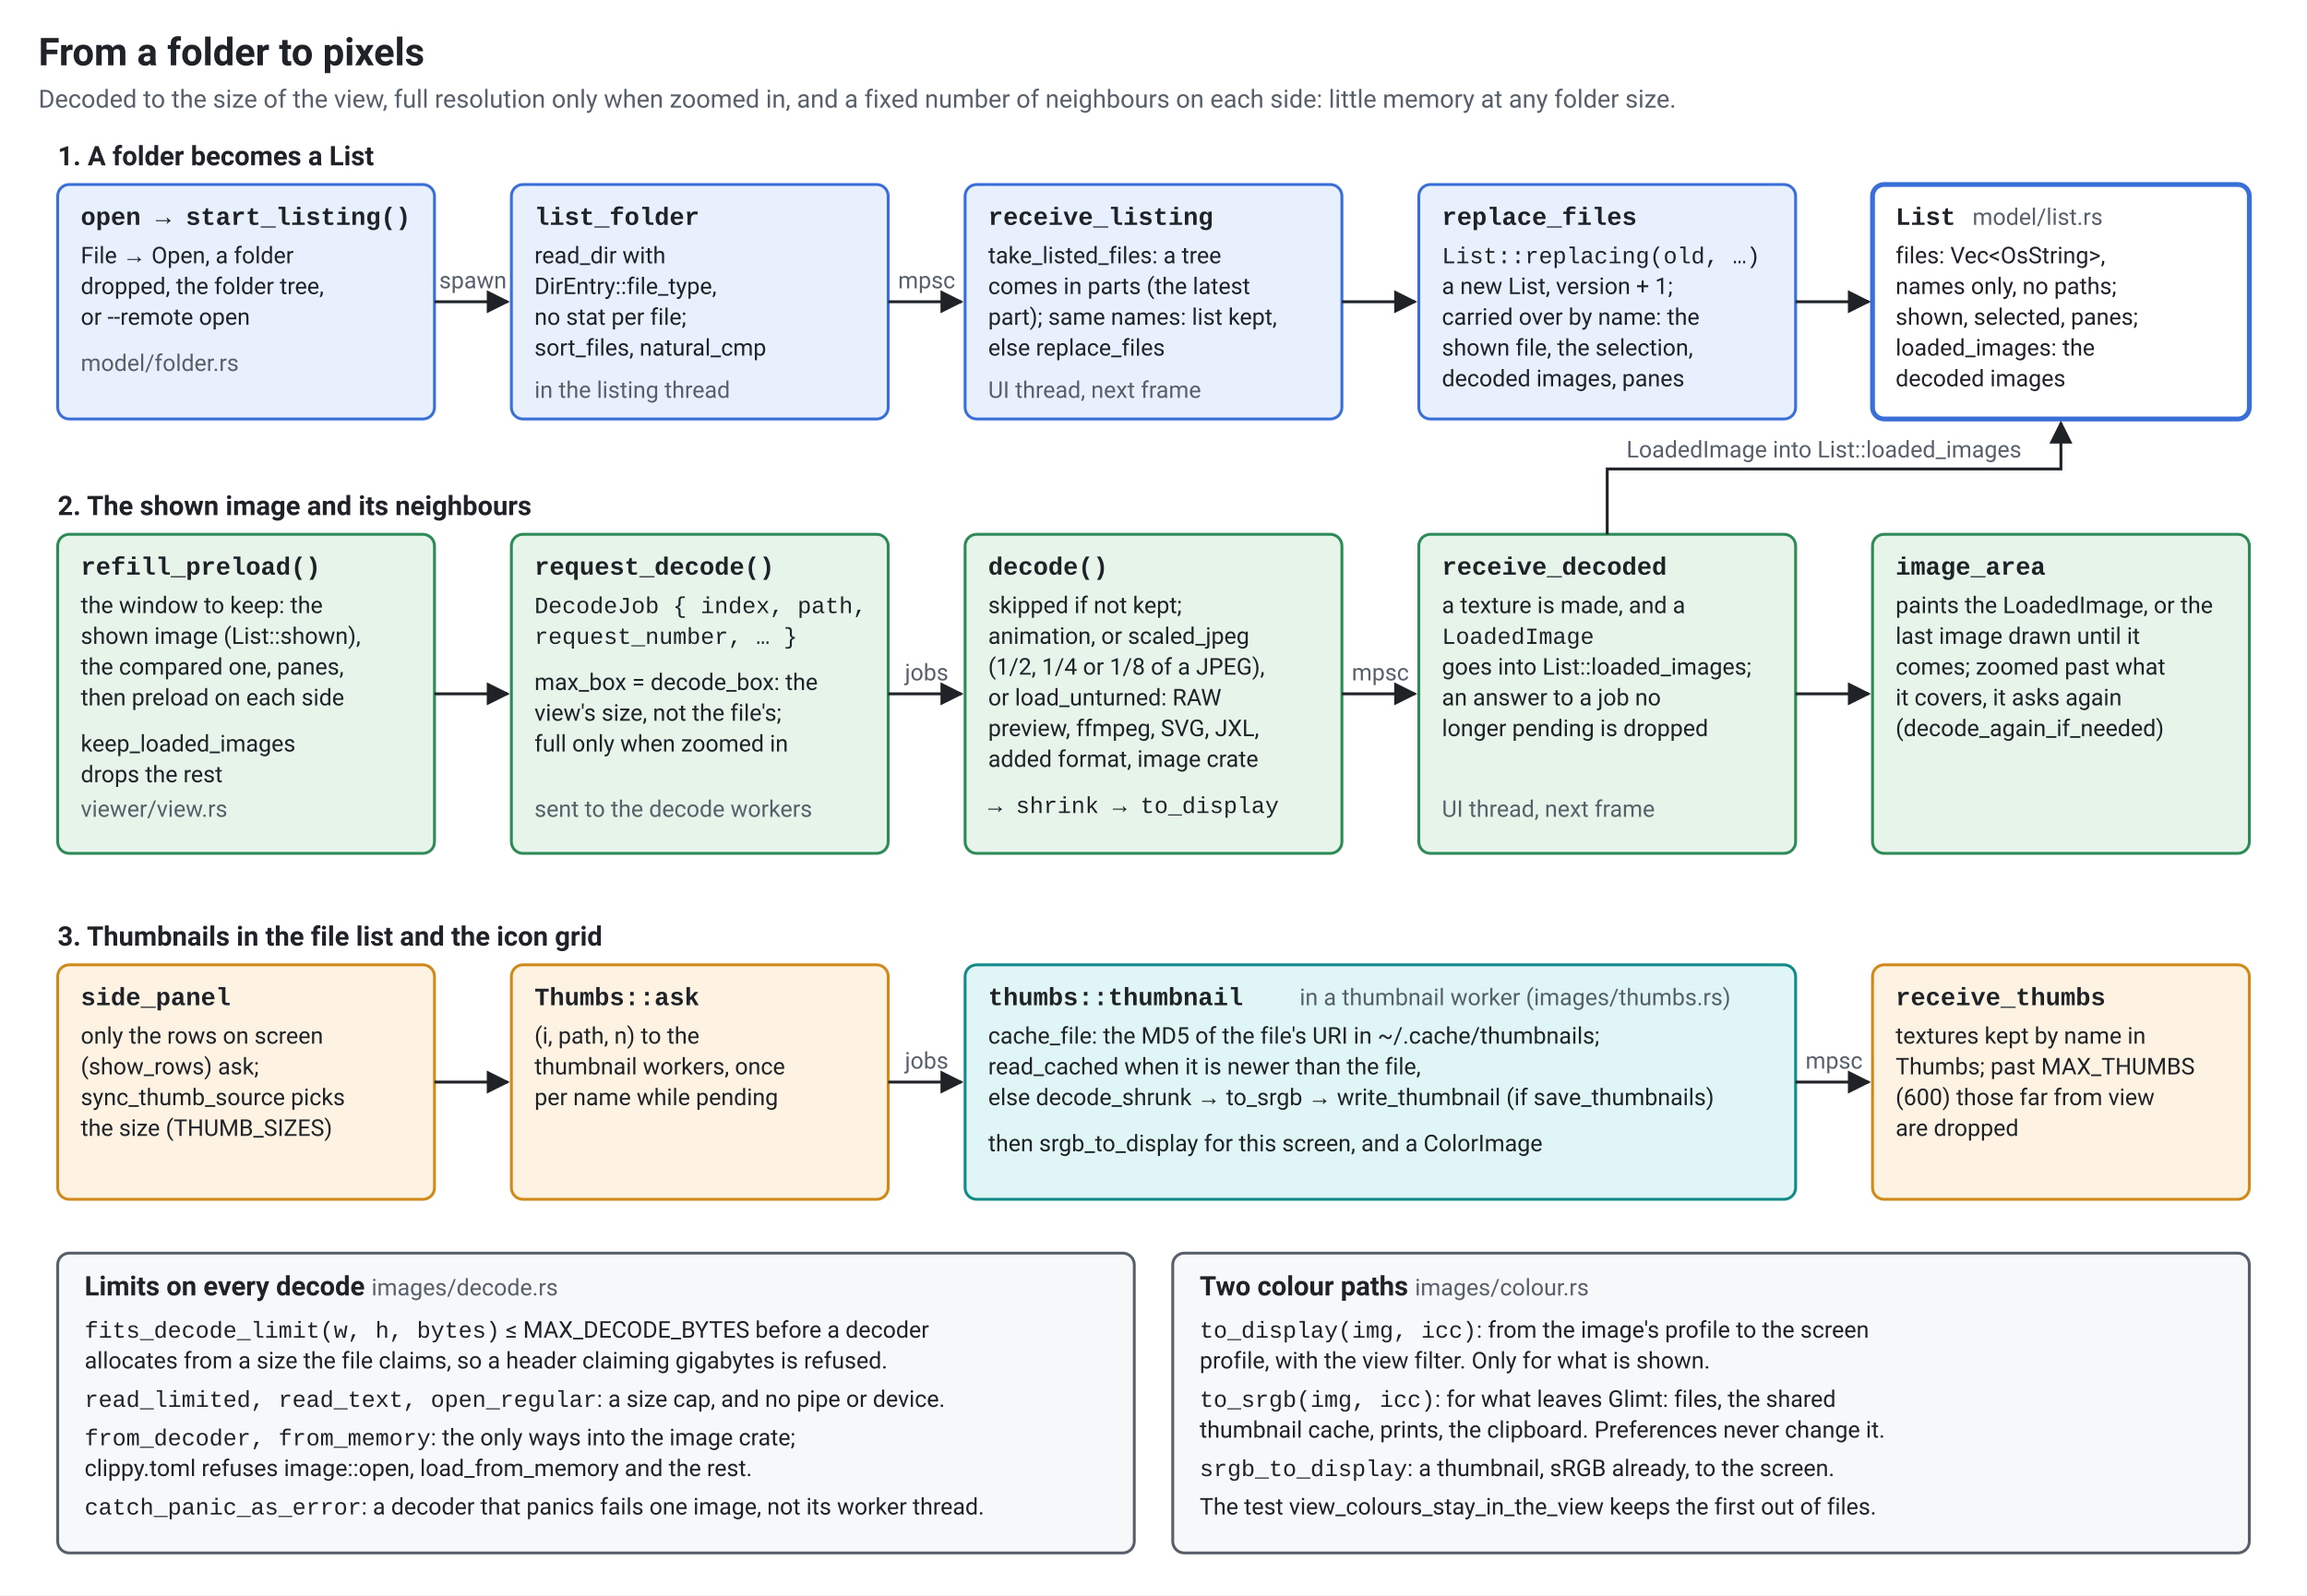
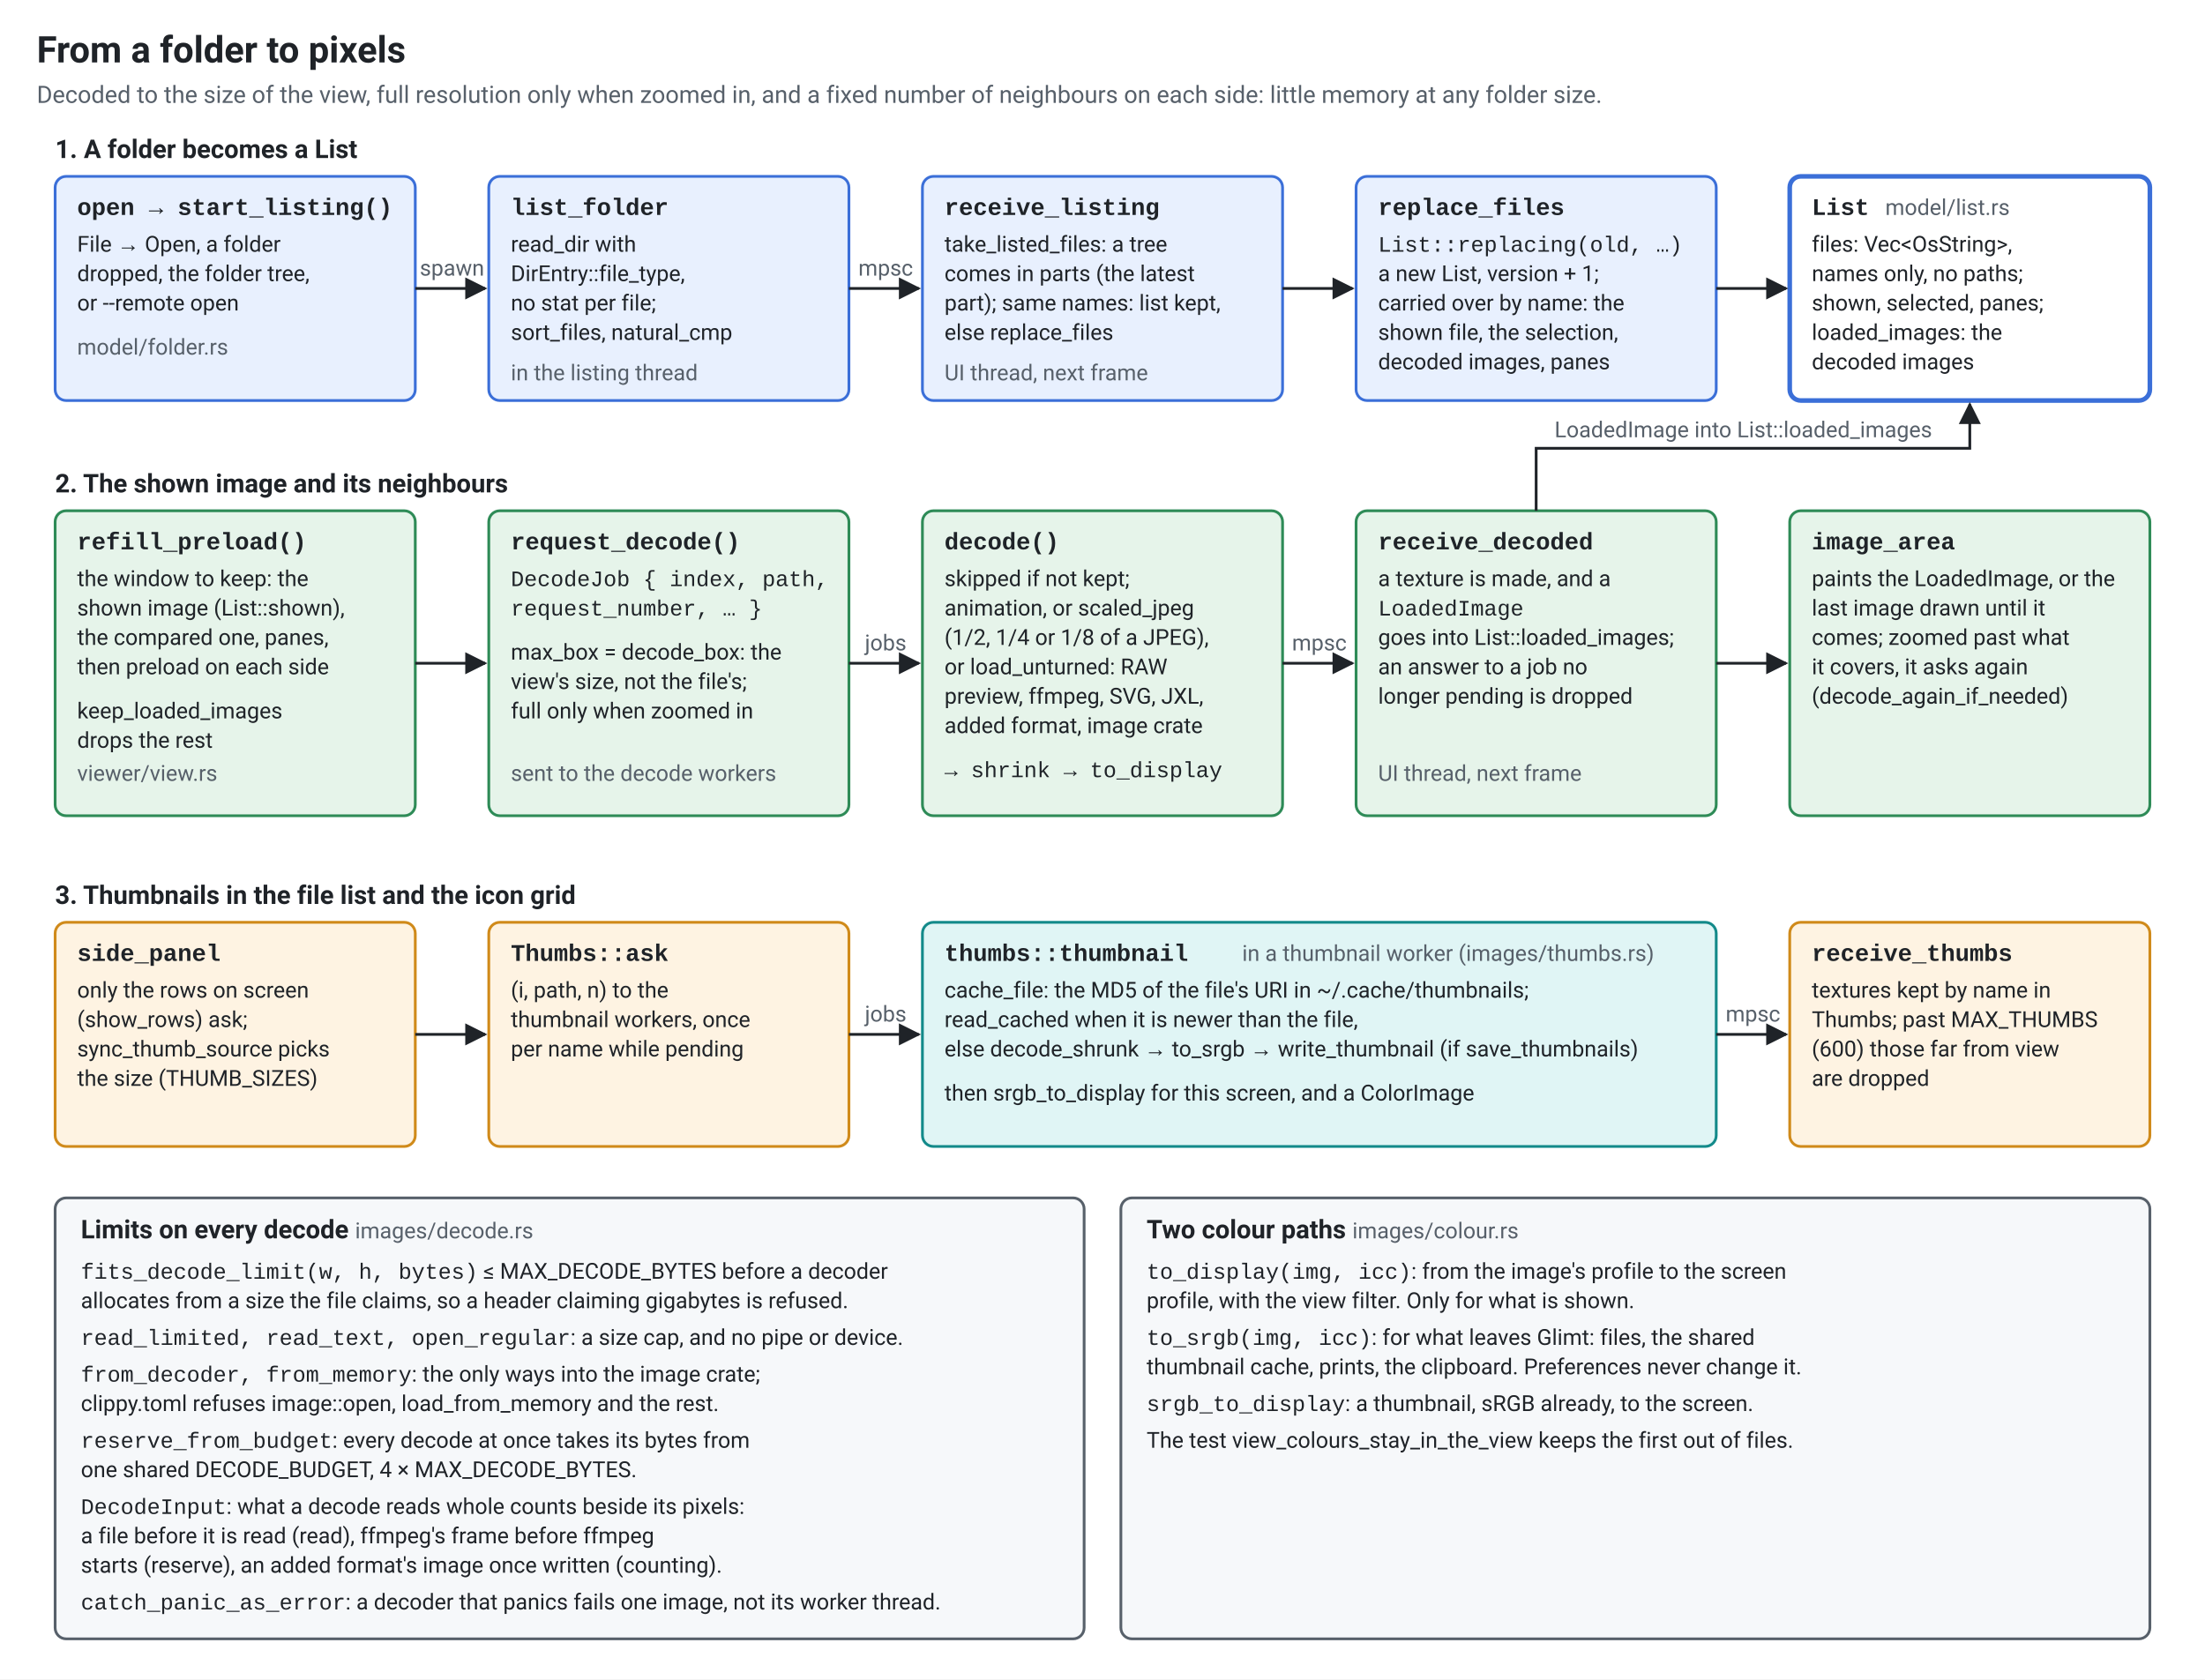
- <svg xmlns="http://www.w3.org/2000/svg" viewBox="0 0 1200 830" width="1200" height="830" role="img" aria-label="From a folder to pixels in Glimt. A listing thread reads the folder without a stat per file; replace_files makes a new List and carries the shown file, selection and decoded images over by name. refill_preload asks the decode workers for the shown image and its neighbours at the size of the view; decode shrinks and converts to the screen with to_display. Thumbnails come from the freedesktop cache or are made, converted with to_srgb for the cache. Every decode checks fits_decode_limit before it allocates.">
+ <svg xmlns="http://www.w3.org/2000/svg" viewBox="0 0 1200 914" width="1200" height="914" role="img" aria-label="From a folder to pixels in Glimt. A listing thread reads the folder without a stat per file; replace_files makes a new List and carries the shown file, selection and decoded images over by name. refill_preload asks the decode workers for the shown image and its neighbours at the size of the view; decode shrinks and converts to the screen with to_display. Thumbnails come from the freedesktop cache or are made, converted with to_srgb for the cache. Every decode checks fits_decode_limit before it allocates, and takes its bytes, with what it read whole (DecodeInput), from one shared budget.">
  <defs>
    <marker id="arrow" viewBox="0 0 10 10" refX="9" refY="5" markerWidth="8" markerHeight="8" orient="auto-start-reverse">
      <path d="M0,0 L10,5 L0,10 z" fill="#1f2328" />
    </marker>
  </defs>
-   <rect x="0" y="0" width="1200" height="830" fill="#ffffff" />
+   <rect x="0" y="0" width="1200" height="914" fill="#ffffff" />
  <g font-family="system-ui, -apple-system, 'Segoe UI', Roboto, 'Helvetica Neue', Arial, sans-serif" fill="#1f2328">
    <text x="20" y="34" font-size="20" font-weight="700">From a folder to pixels</text>
    <text x="20" y="56" font-size="13" fill="#57606a">Decoded to the size of the view, full resolution only when zoomed in, and a fixed number of neighbours on each side: little memory at any folder size.</text>
    <text x="30" y="86" font-size="14" font-weight="700">1. A folder becomes a List</text>
    <g font-size="12">
      <rect x="30" y="96" width="196" height="122" rx="6" fill="#e8f0fe" stroke="#3b6fd8" stroke-width="1.5" />
      <text x="42" y="117" font-size="13" font-weight="700" font-family="ui-monospace, SFMono-Regular, Menlo, Consolas, 'Liberation Mono', monospace">open → start_listing()</text>
      <text x="42" y="137">File → Open, a folder</text>
      <text x="42" y="153">dropped, the folder tree,</text>
      <text x="42" y="169">or --remote open</text>
      <text x="42" y="193" fill="#57606a">model/folder.rs</text>
      <rect x="266" y="96" width="196" height="122" rx="6" fill="#e8f0fe" stroke="#3b6fd8" stroke-width="1.5" />
      <text x="278" y="117" font-size="13" font-weight="700" font-family="ui-monospace, SFMono-Regular, Menlo, Consolas, 'Liberation Mono', monospace">list_folder</text>
      <text x="278" y="137">read_dir with</text>
      <text x="278" y="153">DirEntry::file_type,</text>
      <text x="278" y="169">no stat per file;</text>
      <text x="278" y="185">sort_files, natural_cmp</text>
      <text x="278" y="207" fill="#57606a">in the listing thread</text>
      <rect x="502" y="96" width="196" height="122" rx="6" fill="#e8f0fe" stroke="#3b6fd8" stroke-width="1.5" />
      <text x="514" y="117" font-size="13" font-weight="700" font-family="ui-monospace, SFMono-Regular, Menlo, Consolas, 'Liberation Mono', monospace">receive_listing</text>
      <text x="514" y="137">take_listed_files: a tree</text>
      <text x="514" y="153">comes in parts (the latest</text>
      <text x="514" y="169">part); same names: list kept,</text>
      <text x="514" y="185">else replace_files</text>
      <text x="514" y="207" fill="#57606a">UI thread, next frame</text>
      <rect x="738" y="96" width="196" height="122" rx="6" fill="#e8f0fe" stroke="#3b6fd8" stroke-width="1.5" />
      <text x="750" y="117" font-size="13" font-weight="700" font-family="ui-monospace, SFMono-Regular, Menlo, Consolas, 'Liberation Mono', monospace">replace_files</text>
      <text x="750" y="137" font-family="ui-monospace, SFMono-Regular, Menlo, Consolas, 'Liberation Mono', monospace">List::replacing(old, …)</text>
      <text x="750" y="153">a new List, version + 1;</text>
      <text x="750" y="169">carried over by name: the</text>
      <text x="750" y="185">shown file, the selection,</text>
      <text x="750" y="201">decoded images, panes</text>
      <rect x="974" y="96" width="196" height="122" rx="6" fill="#ffffff" stroke="#3b6fd8" stroke-width="2.5" />
      <text x="986" y="117" font-size="13" font-weight="700" font-family="ui-monospace, SFMono-Regular, Menlo, Consolas, 'Liberation Mono', monospace">List</text>
      <text x="1026" y="117" fill="#57606a">model/list.rs</text>
      <text x="986" y="137">files: Vec&lt;OsString&gt;,</text>
      <text x="986" y="153">names only, no paths;</text>
      <text x="986" y="169">shown, selected, panes;</text>
      <text x="986" y="185">loaded_images: the</text>
      <text x="986" y="201">decoded images</text>
    </g>
    <g font-size="12" fill="#57606a" text-anchor="middle">
      <line x1="226" y1="157" x2="264" y2="157" stroke="#1f2328" stroke-width="1.5" marker-end="url(#arrow)" />
      <text x="246" y="150">spawn</text>
      <line x1="462" y1="157" x2="500" y2="157" stroke="#1f2328" stroke-width="1.5" marker-end="url(#arrow)" />
      <text x="482" y="150">mpsc</text>
      <line x1="698" y1="157" x2="736" y2="157" stroke="#1f2328" stroke-width="1.5" marker-end="url(#arrow)" />
      <line x1="934" y1="157" x2="972" y2="157" stroke="#1f2328" stroke-width="1.5" marker-end="url(#arrow)" />
    </g>
    <text x="30" y="268" font-size="14" font-weight="700">2. The shown image and its neighbours</text>
    <g font-size="12">
      <rect x="30" y="278" width="196" height="166" rx="6" fill="#e6f4ea" stroke="#2e8b57" stroke-width="1.5" />
      <text x="42" y="299" font-size="13" font-weight="700" font-family="ui-monospace, SFMono-Regular, Menlo, Consolas, 'Liberation Mono', monospace">refill_preload()</text>
      <text x="42" y="319">the window to keep: the</text>
      <text x="42" y="335">shown image (List::shown),</text>
      <text x="42" y="351">the compared one, panes,</text>
      <text x="42" y="367">then preload on each side</text>
      <text x="42" y="391">keep_loaded_images</text>
      <text x="42" y="407">drops the rest</text>
      <text x="42" y="425" fill="#57606a">viewer/view.rs</text>
      <rect x="266" y="278" width="196" height="166" rx="6" fill="#e6f4ea" stroke="#2e8b57" stroke-width="1.5" />
      <text x="278" y="299" font-size="13" font-weight="700" font-family="ui-monospace, SFMono-Regular, Menlo, Consolas, 'Liberation Mono', monospace">request_decode()</text>
      <text x="278" y="319" font-family="ui-monospace, SFMono-Regular, Menlo, Consolas, 'Liberation Mono', monospace">DecodeJob { index, path,</text>
      <text x="278" y="335" font-family="ui-monospace, SFMono-Regular, Menlo, Consolas, 'Liberation Mono', monospace">  request_number, … }</text>
      <text x="278" y="359">max_box = decode_box: the</text>
      <text x="278" y="375">view's size, not the file's;</text>
      <text x="278" y="391">full only when zoomed in</text>
      <text x="278" y="425" fill="#57606a">sent to the decode workers</text>
      <rect x="502" y="278" width="196" height="166" rx="6" fill="#e6f4ea" stroke="#2e8b57" stroke-width="1.5" />
      <text x="514" y="299" font-size="13" font-weight="700" font-family="ui-monospace, SFMono-Regular, Menlo, Consolas, 'Liberation Mono', monospace">decode()</text>
      <text x="514" y="319">skipped if not kept;</text>
      <text x="514" y="335">animation, or scaled_jpeg</text>
      <text x="514" y="351">(1/2, 1/4 or 1/8 of a JPEG),</text>
      <text x="514" y="367">or load_unturned: RAW</text>
      <text x="514" y="383">preview, ffmpeg, SVG, JXL,</text>
      <text x="514" y="399">added format, image crate</text>
      <text x="514" y="423" font-family="ui-monospace, SFMono-Regular, Menlo, Consolas, 'Liberation Mono', monospace">→ shrink → to_display</text>
      <rect x="738" y="278" width="196" height="166" rx="6" fill="#e6f4ea" stroke="#2e8b57" stroke-width="1.5" />
      <text x="750" y="299" font-size="13" font-weight="700" font-family="ui-monospace, SFMono-Regular, Menlo, Consolas, 'Liberation Mono', monospace">receive_decoded</text>
      <text x="750" y="319">a texture is made, and a</text>
      <text x="750" y="335" font-family="ui-monospace, SFMono-Regular, Menlo, Consolas, 'Liberation Mono', monospace">LoadedImage</text>
      <text x="750" y="351">goes into List::loaded_images;</text>
      <text x="750" y="367">an answer to a job no</text>
      <text x="750" y="383">longer pending is dropped</text>
      <text x="750" y="425" fill="#57606a">UI thread, next frame</text>
      <rect x="974" y="278" width="196" height="166" rx="6" fill="#e6f4ea" stroke="#2e8b57" stroke-width="1.5" />
      <text x="986" y="299" font-size="13" font-weight="700" font-family="ui-monospace, SFMono-Regular, Menlo, Consolas, 'Liberation Mono', monospace">image_area</text>
      <text x="986" y="319">paints the LoadedImage, or the</text>
      <text x="986" y="335">last image drawn until it</text>
      <text x="986" y="351">comes; zoomed past what</text>
      <text x="986" y="367">it covers, it asks again</text>
      <text x="986" y="383">(decode_again_if_needed)</text>
    </g>
    <g font-size="12" fill="#57606a" text-anchor="middle">
      <line x1="226" y1="361" x2="264" y2="361" stroke="#1f2328" stroke-width="1.5" marker-end="url(#arrow)" />
      <line x1="462" y1="361" x2="500" y2="361" stroke="#1f2328" stroke-width="1.5" marker-end="url(#arrow)" />
      <text x="482" y="354">jobs</text>
      <line x1="698" y1="361" x2="736" y2="361" stroke="#1f2328" stroke-width="1.5" marker-end="url(#arrow)" />
      <text x="718" y="354">mpsc</text>
      <line x1="934" y1="361" x2="972" y2="361" stroke="#1f2328" stroke-width="1.5" marker-end="url(#arrow)" />
    </g>
    <polyline points="836,278 836,244 1072,244 1072,220" fill="none" stroke="#1f2328" stroke-width="1.5" marker-end="url(#arrow)" />
    <text x="846" y="238" font-size="12" fill="#57606a">LoadedImage into List::loaded_images</text>
    <text x="30" y="492" font-size="14" font-weight="700">3. Thumbnails in the file list and the icon grid</text>
    <g font-size="12">
      <rect x="30" y="502" width="196" height="122" rx="6" fill="#fef3e2" stroke="#d08a1a" stroke-width="1.5" />
      <text x="42" y="523" font-size="13" font-weight="700" font-family="ui-monospace, SFMono-Regular, Menlo, Consolas, 'Liberation Mono', monospace">side_panel</text>
      <text x="42" y="543">only the rows on screen</text>
      <text x="42" y="559">(show_rows) ask;</text>
      <text x="42" y="575">sync_thumb_source picks</text>
      <text x="42" y="591">the size (THUMB_SIZES)</text>
      <rect x="266" y="502" width="196" height="122" rx="6" fill="#fef3e2" stroke="#d08a1a" stroke-width="1.5" />
      <text x="278" y="523" font-size="13" font-weight="700" font-family="ui-monospace, SFMono-Regular, Menlo, Consolas, 'Liberation Mono', monospace">Thumbs::ask</text>
      <text x="278" y="543">(i, path, n) to the</text>
      <text x="278" y="559">thumbnail workers, once</text>
      <text x="278" y="575">per name while pending</text>
      <rect x="502" y="502" width="432" height="122" rx="6" fill="#e0f5f5" stroke="#138a8a" stroke-width="1.5" />
      <text x="514" y="523" font-size="13" font-weight="700" font-family="ui-monospace, SFMono-Regular, Menlo, Consolas, 'Liberation Mono', monospace">thumbs::thumbnail</text>
      <text x="676" y="523" fill="#57606a">in a thumbnail worker (images/thumbs.rs)</text>
      <text x="514" y="543">cache_file: the MD5 of the file's URI in ~/.cache/thumbnails;</text>
      <text x="514" y="559">read_cached when it is newer than the file,</text>
      <text x="514" y="575">else decode_shrunk → to_srgb → write_thumbnail (if save_thumbnails)</text>
      <text x="514" y="599">then srgb_to_display for this screen, and a ColorImage</text>
      <rect x="974" y="502" width="196" height="122" rx="6" fill="#fef3e2" stroke="#d08a1a" stroke-width="1.5" />
      <text x="986" y="523" font-size="13" font-weight="700" font-family="ui-monospace, SFMono-Regular, Menlo, Consolas, 'Liberation Mono', monospace">receive_thumbs</text>
      <text x="986" y="543">textures kept by name in</text>
      <text x="986" y="559">Thumbs; past MAX_THUMBS</text>
      <text x="986" y="575">(600) those far from view</text>
      <text x="986" y="591">are dropped</text>
    </g>
    <g font-size="12" fill="#57606a" text-anchor="middle">
      <line x1="226" y1="563" x2="264" y2="563" stroke="#1f2328" stroke-width="1.5" marker-end="url(#arrow)" />
      <line x1="462" y1="563" x2="500" y2="563" stroke="#1f2328" stroke-width="1.5" marker-end="url(#arrow)" />
      <text x="482" y="556">jobs</text>
      <line x1="934" y1="563" x2="972" y2="563" stroke="#1f2328" stroke-width="1.5" marker-end="url(#arrow)" />
      <text x="954" y="556">mpsc</text>
    </g>
-     <rect x="30" y="652" width="560" height="156" rx="6" fill="#f6f8fa" stroke="#57606a" stroke-width="1.5" />
+     <rect x="30" y="652" width="560" height="240" rx="6" fill="#f6f8fa" stroke="#57606a" stroke-width="1.5" />
    <text x="44" y="674" font-size="14" font-weight="700">Limits on every decode <tspan font-weight="400" font-size="12" fill="#57606a">images/decode.rs</tspan>
    </text>
    <g font-size="12">
      <text x="44" y="696">
        <tspan font-family="ui-monospace, SFMono-Regular, Menlo, Consolas, 'Liberation Mono', monospace">fits_decode_limit(w, h, bytes)</tspan> ≤ MAX_DECODE_BYTES before a decoder</text>
      <text x="44" y="712">allocates from a size the file claims, so a header claiming gigabytes is refused.</text>
      <text x="44" y="732">
        <tspan font-family="ui-monospace, SFMono-Regular, Menlo, Consolas, 'Liberation Mono', monospace">read_limited, read_text, open_regular</tspan>: a size cap, and no pipe or device.</text>
      <text x="44" y="752">
        <tspan font-family="ui-monospace, SFMono-Regular, Menlo, Consolas, 'Liberation Mono', monospace">from_decoder, from_memory</tspan>: the only ways into the image crate;</text>
      <text x="44" y="768">clippy.toml refuses image::open, load_from_memory and the rest.</text>
      <text x="44" y="788">
+         <tspan font-family="ui-monospace, SFMono-Regular, Menlo, Consolas, 'Liberation Mono', monospace">reserve_from_budget</tspan>: every decode at once takes its bytes from</text>
+       <text x="44" y="804">one shared DECODE_BUDGET, 4 × MAX_DECODE_BYTES.</text>
+       <text x="44" y="824">
+         <tspan font-family="ui-monospace, SFMono-Regular, Menlo, Consolas, 'Liberation Mono', monospace">DecodeInput</tspan>: what a decode reads whole counts beside its pixels:</text>
+       <text x="44" y="840">a file before it is read (read), ffmpeg's frame before ffmpeg</text>
+       <text x="44" y="856">starts (reserve), an added format's image once written (counting).</text>
+       <text x="44" y="876">
        <tspan font-family="ui-monospace, SFMono-Regular, Menlo, Consolas, 'Liberation Mono', monospace">catch_panic_as_error</tspan>: a decoder that panics fails one image, not its worker thread.</text>
    </g>
-     <rect x="610" y="652" width="560" height="156" rx="6" fill="#f6f8fa" stroke="#57606a" stroke-width="1.5" />
+     <rect x="610" y="652" width="560" height="240" rx="6" fill="#f6f8fa" stroke="#57606a" stroke-width="1.5" />
    <text x="624" y="674" font-size="14" font-weight="700">Two colour paths <tspan font-weight="400" font-size="12" fill="#57606a">images/colour.rs</tspan>
    </text>
    <g font-size="12">
      <text x="624" y="696">
        <tspan font-family="ui-monospace, SFMono-Regular, Menlo, Consolas, 'Liberation Mono', monospace">to_display(img, icc)</tspan>: from the image's profile to the screen</text>
      <text x="624" y="712">profile, with the view filter. Only for what is shown.</text>
      <text x="624" y="732">
        <tspan font-family="ui-monospace, SFMono-Regular, Menlo, Consolas, 'Liberation Mono', monospace">to_srgb(img, icc)</tspan>: for what leaves Glimt: files, the shared</text>
      <text x="624" y="748">thumbnail cache, prints, the clipboard. Preferences never change it.</text>
      <text x="624" y="768">
        <tspan font-family="ui-monospace, SFMono-Regular, Menlo, Consolas, 'Liberation Mono', monospace">srgb_to_display</tspan>: a thumbnail, sRGB already, to the screen.</text>
      <text x="624" y="788">The test view_colours_stay_in_the_view keeps the first out of files.</text>
    </g>
  </g>
</svg>
